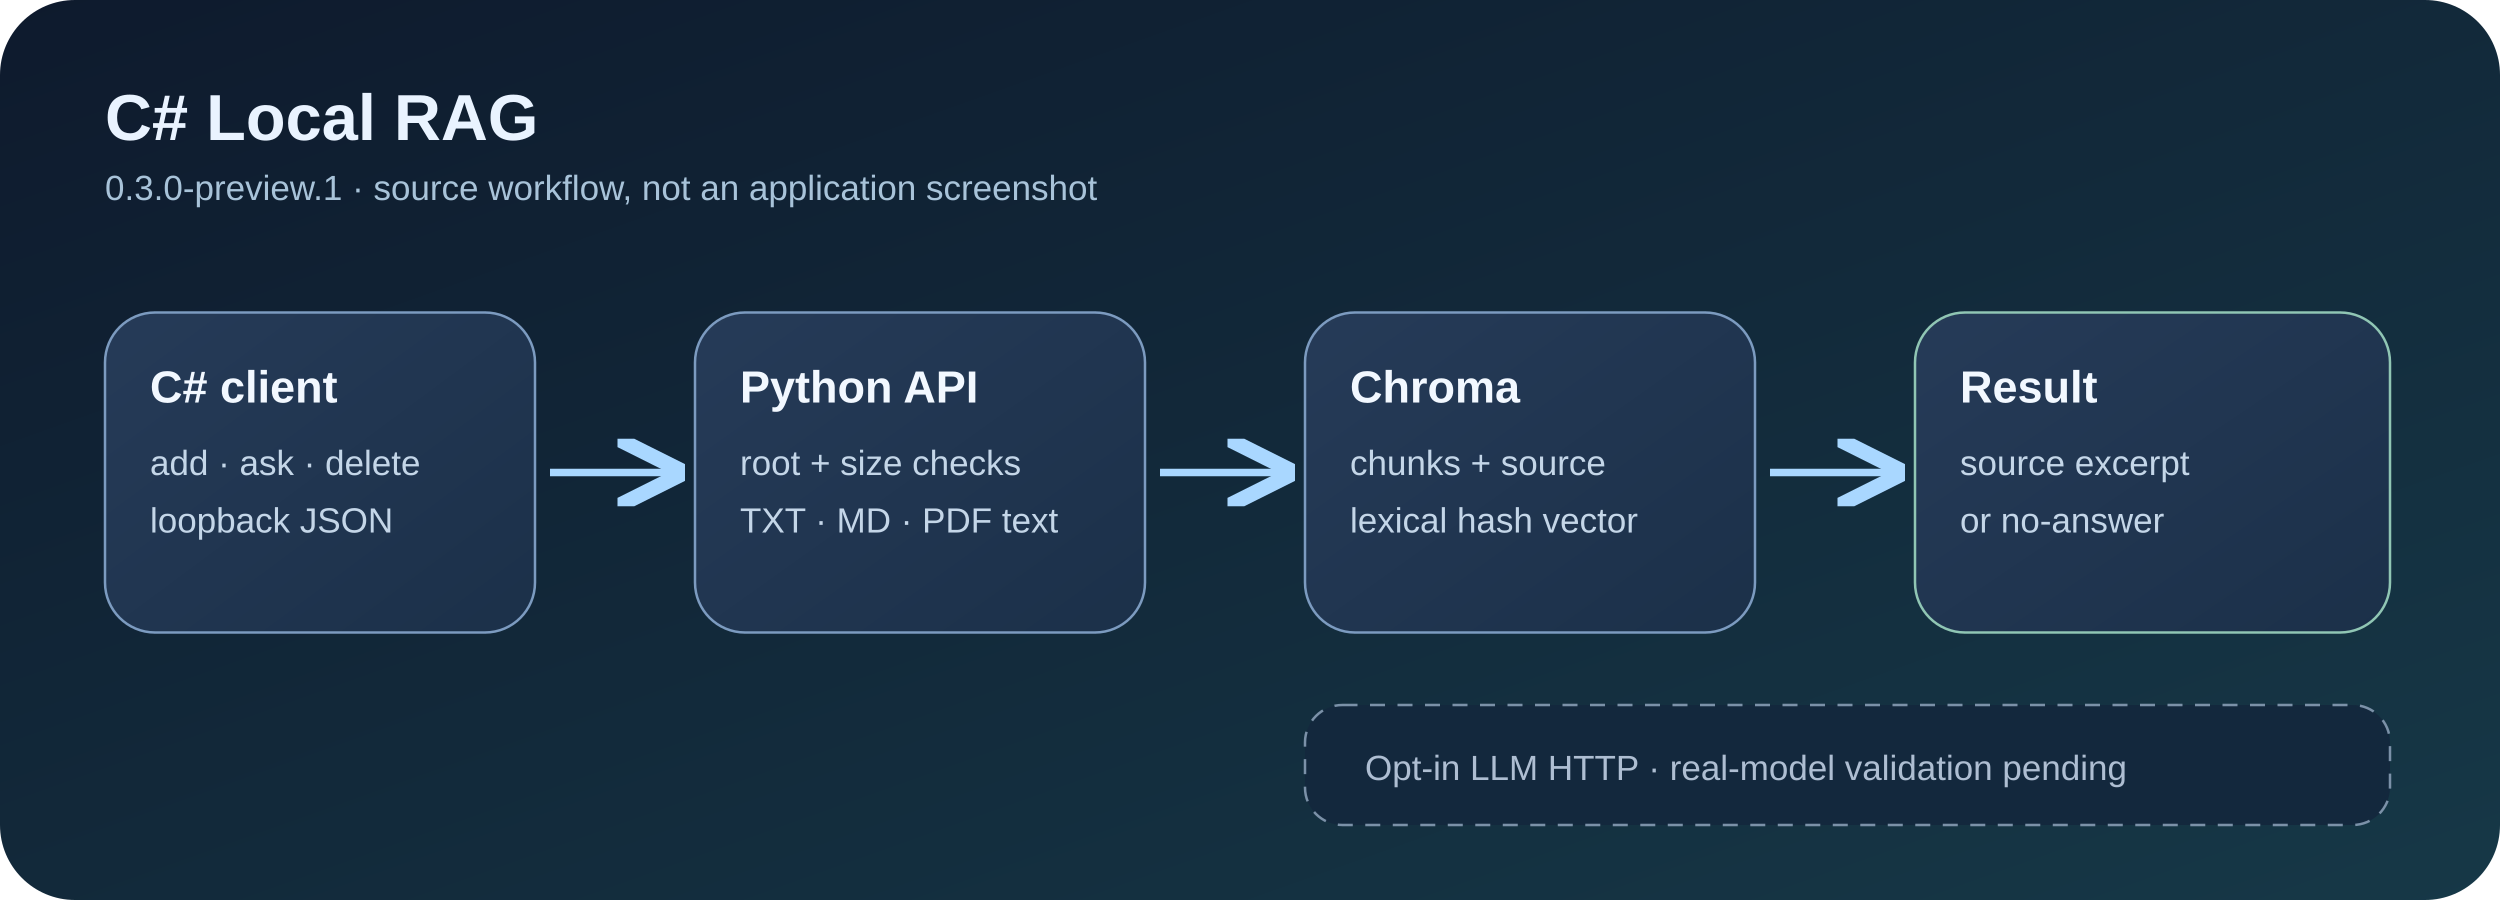
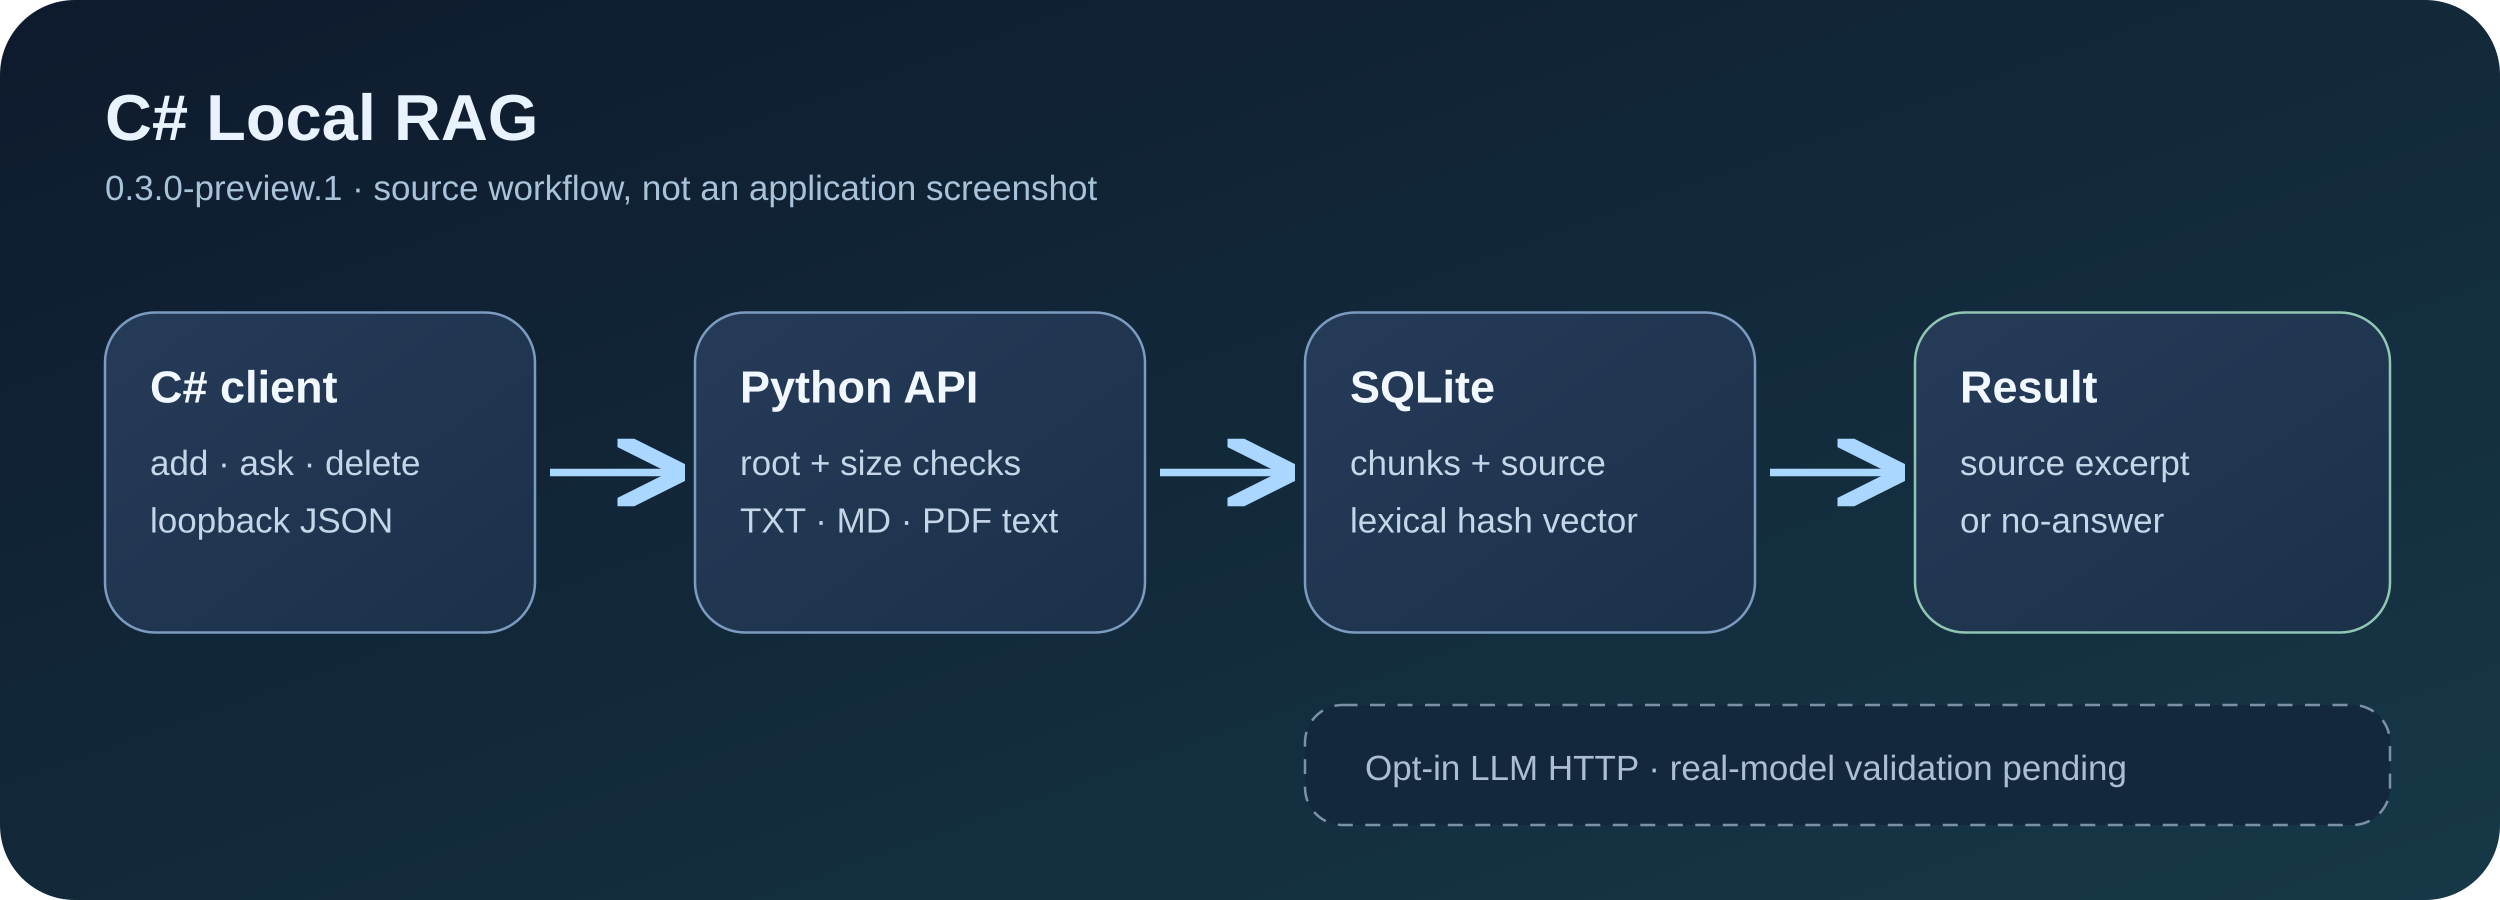
<svg xmlns="http://www.w3.org/2000/svg" viewBox="0 0 1000 360" role="img" aria-labelledby="title desc">
  <defs>
    <linearGradient id="bg" x2="1" y2="1">
      <stop stop-color="#0e1a2d" />
      <stop offset="1" stop-color="#163847" />
    </linearGradient>
    <linearGradient id="card" x2="1" y2="1">
      <stop stop-color="#263b58" />
      <stop offset="1" stop-color="#1b3049" />
    </linearGradient>
  </defs>
  <rect width="1000" height="360" rx="30" fill="url(#bg)" />
  <text x="42" y="56" fill="#e9f3ff" font-family="Segoe UI,Arial,sans-serif" font-size="26" font-weight="700">C# Local RAG</text>
  <text x="42" y="80" fill="#a8c3d9" font-family="Segoe UI,Arial,sans-serif" font-size="14">0.3.0-preview.1 · source workflow, not an application screenshot</text>
  <g font-family="Segoe UI,Arial,sans-serif">
    <rect x="42" y="125" width="172" height="128" rx="20" fill="url(#card)" stroke="#7c9bc0" />
    <text x="60" y="161" fill="#f2f8ff" font-size="18" font-weight="700">C# client</text>
    <text x="60" y="190" fill="#c4d6e8" font-size="14">add · ask · delete</text>
    <text x="60" y="213" fill="#c4d6e8" font-size="14">loopback JSON</text>
    <path d="M220 189h48" stroke="#a9d7ff" stroke-width="3" marker-end="url(#arrow)" />
    <rect x="278" y="125" width="180" height="128" rx="20" fill="url(#card)" stroke="#7c9bc0" />
    <text x="296" y="161" fill="#f2f8ff" font-size="18" font-weight="700">Python API</text>
    <text x="296" y="190" fill="#c4d6e8" font-size="14">root + size checks</text>
    <text x="296" y="213" fill="#c4d6e8" font-size="14">TXT · MD · PDF text</text>
    <path d="M464 189h48" stroke="#a9d7ff" stroke-width="3" marker-end="url(#arrow)" />
    <rect x="522" y="125" width="180" height="128" rx="20" fill="url(#card)" stroke="#7c9bc0" />
-     <text x="540" y="161" fill="#f2f8ff" font-size="18" font-weight="700">Chroma</text>
+     <text x="540" y="161" fill="#f2f8ff" font-size="18" font-weight="700">SQLite</text>
    <text x="540" y="190" fill="#c4d6e8" font-size="14">chunks + source</text>
    <text x="540" y="213" fill="#c4d6e8" font-size="14">lexical hash vector</text>
    <path d="M708 189h48" stroke="#a9d7ff" stroke-width="3" marker-end="url(#arrow)" />
    <rect x="766" y="125" width="190" height="128" rx="20" fill="url(#card)" stroke="#90c6b4" />
    <text x="784" y="161" fill="#f2f8ff" font-size="18" font-weight="700">Result</text>
    <text x="784" y="190" fill="#c4d6e8" font-size="14">source excerpt</text>
    <text x="784" y="213" fill="#c4d6e8" font-size="14">or no-answer</text>
    <rect x="522" y="282" width="434" height="48" rx="15" fill="#13283d" stroke="#7b91a8" stroke-dasharray="6 5" />
    <text x="546" y="312" fill="#aebed2" font-size="14">Opt-in LLM HTTP · real-model validation pending</text>
  </g>
  <defs>
    <marker id="arrow" markerWidth="9" markerHeight="9" refX="7" refY="4.5" orient="auto">
      <path d="M0 0l9 4.5L0 9" fill="none" stroke="#a9d7ff" stroke-width="2" />
    </marker>
  </defs>
</svg>
